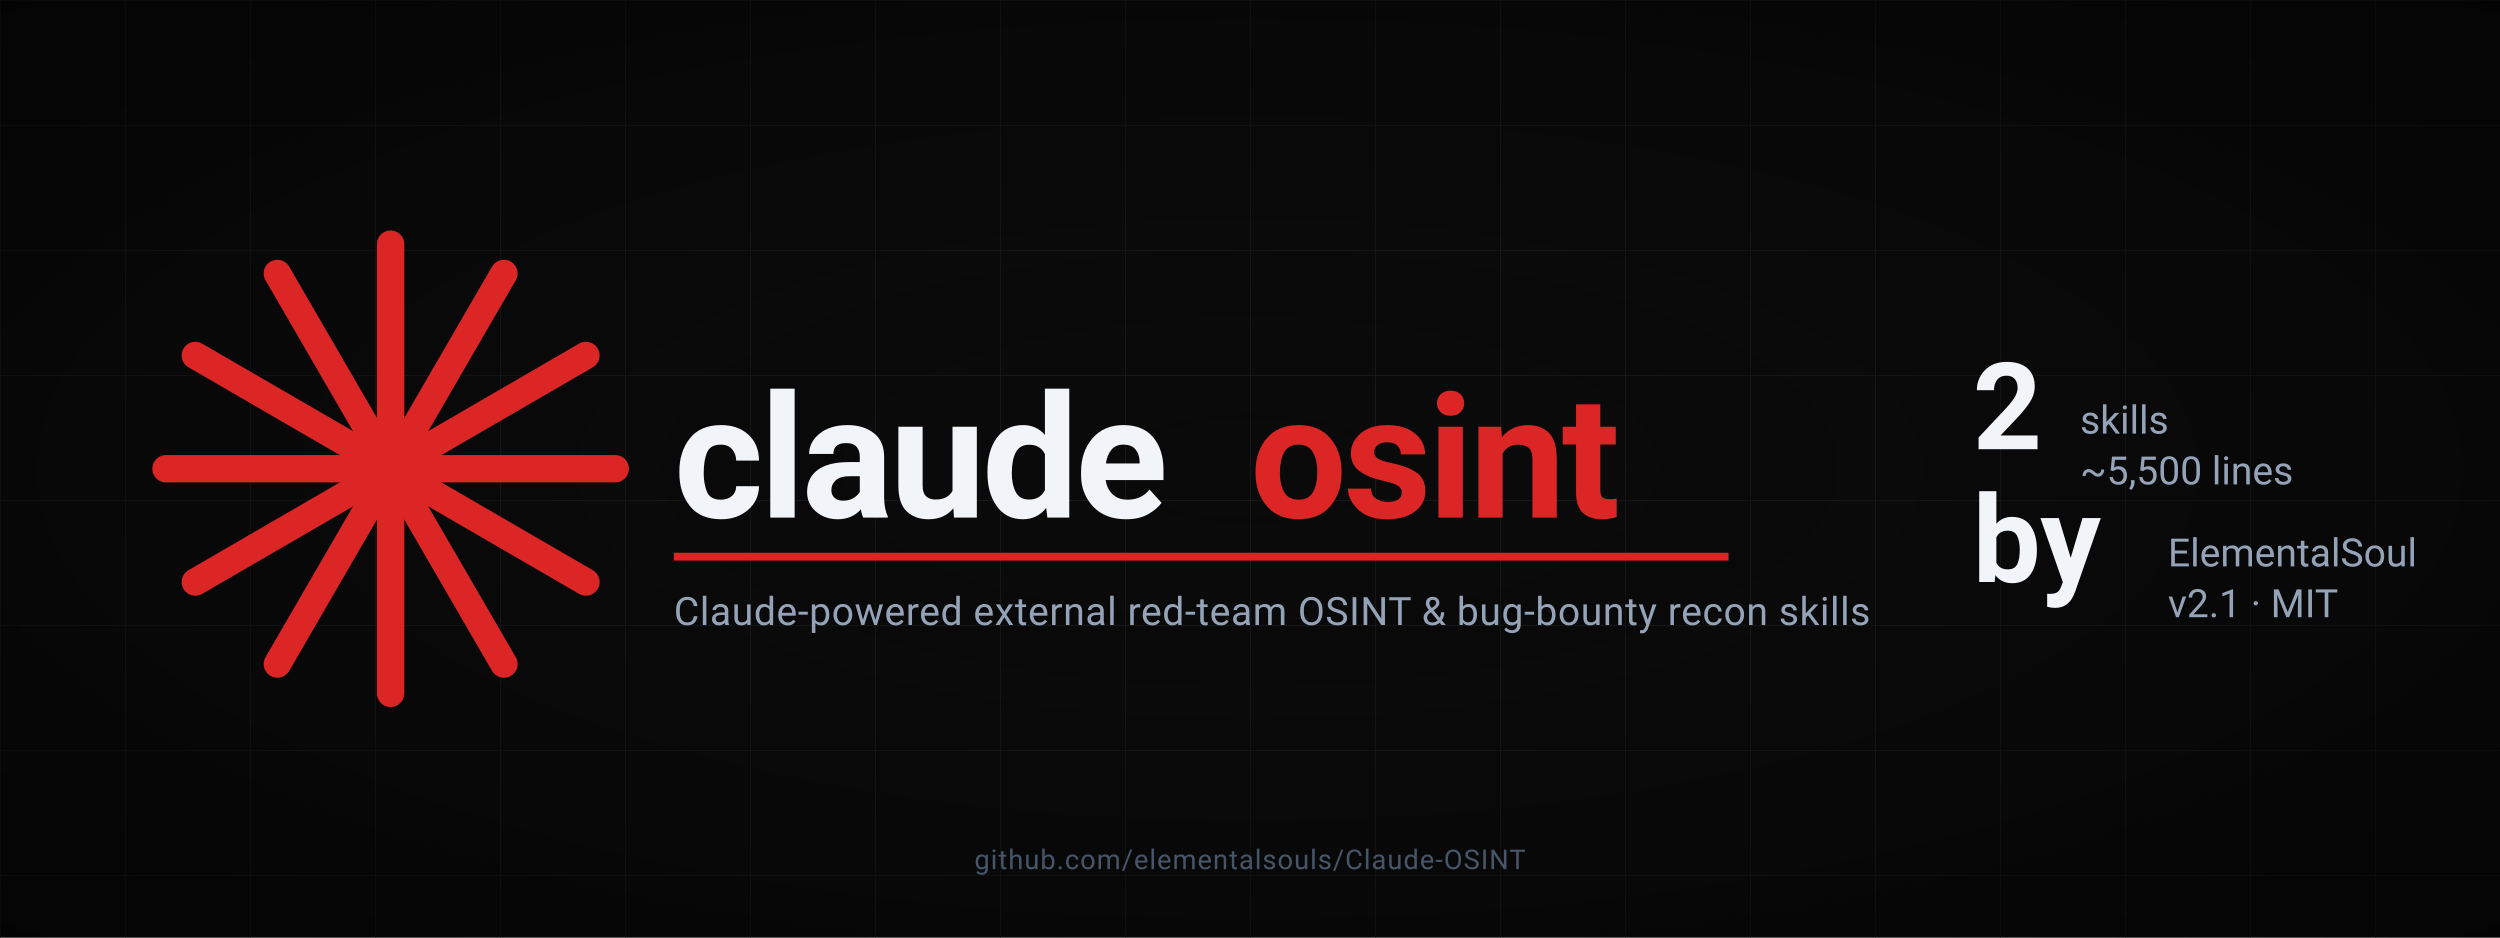
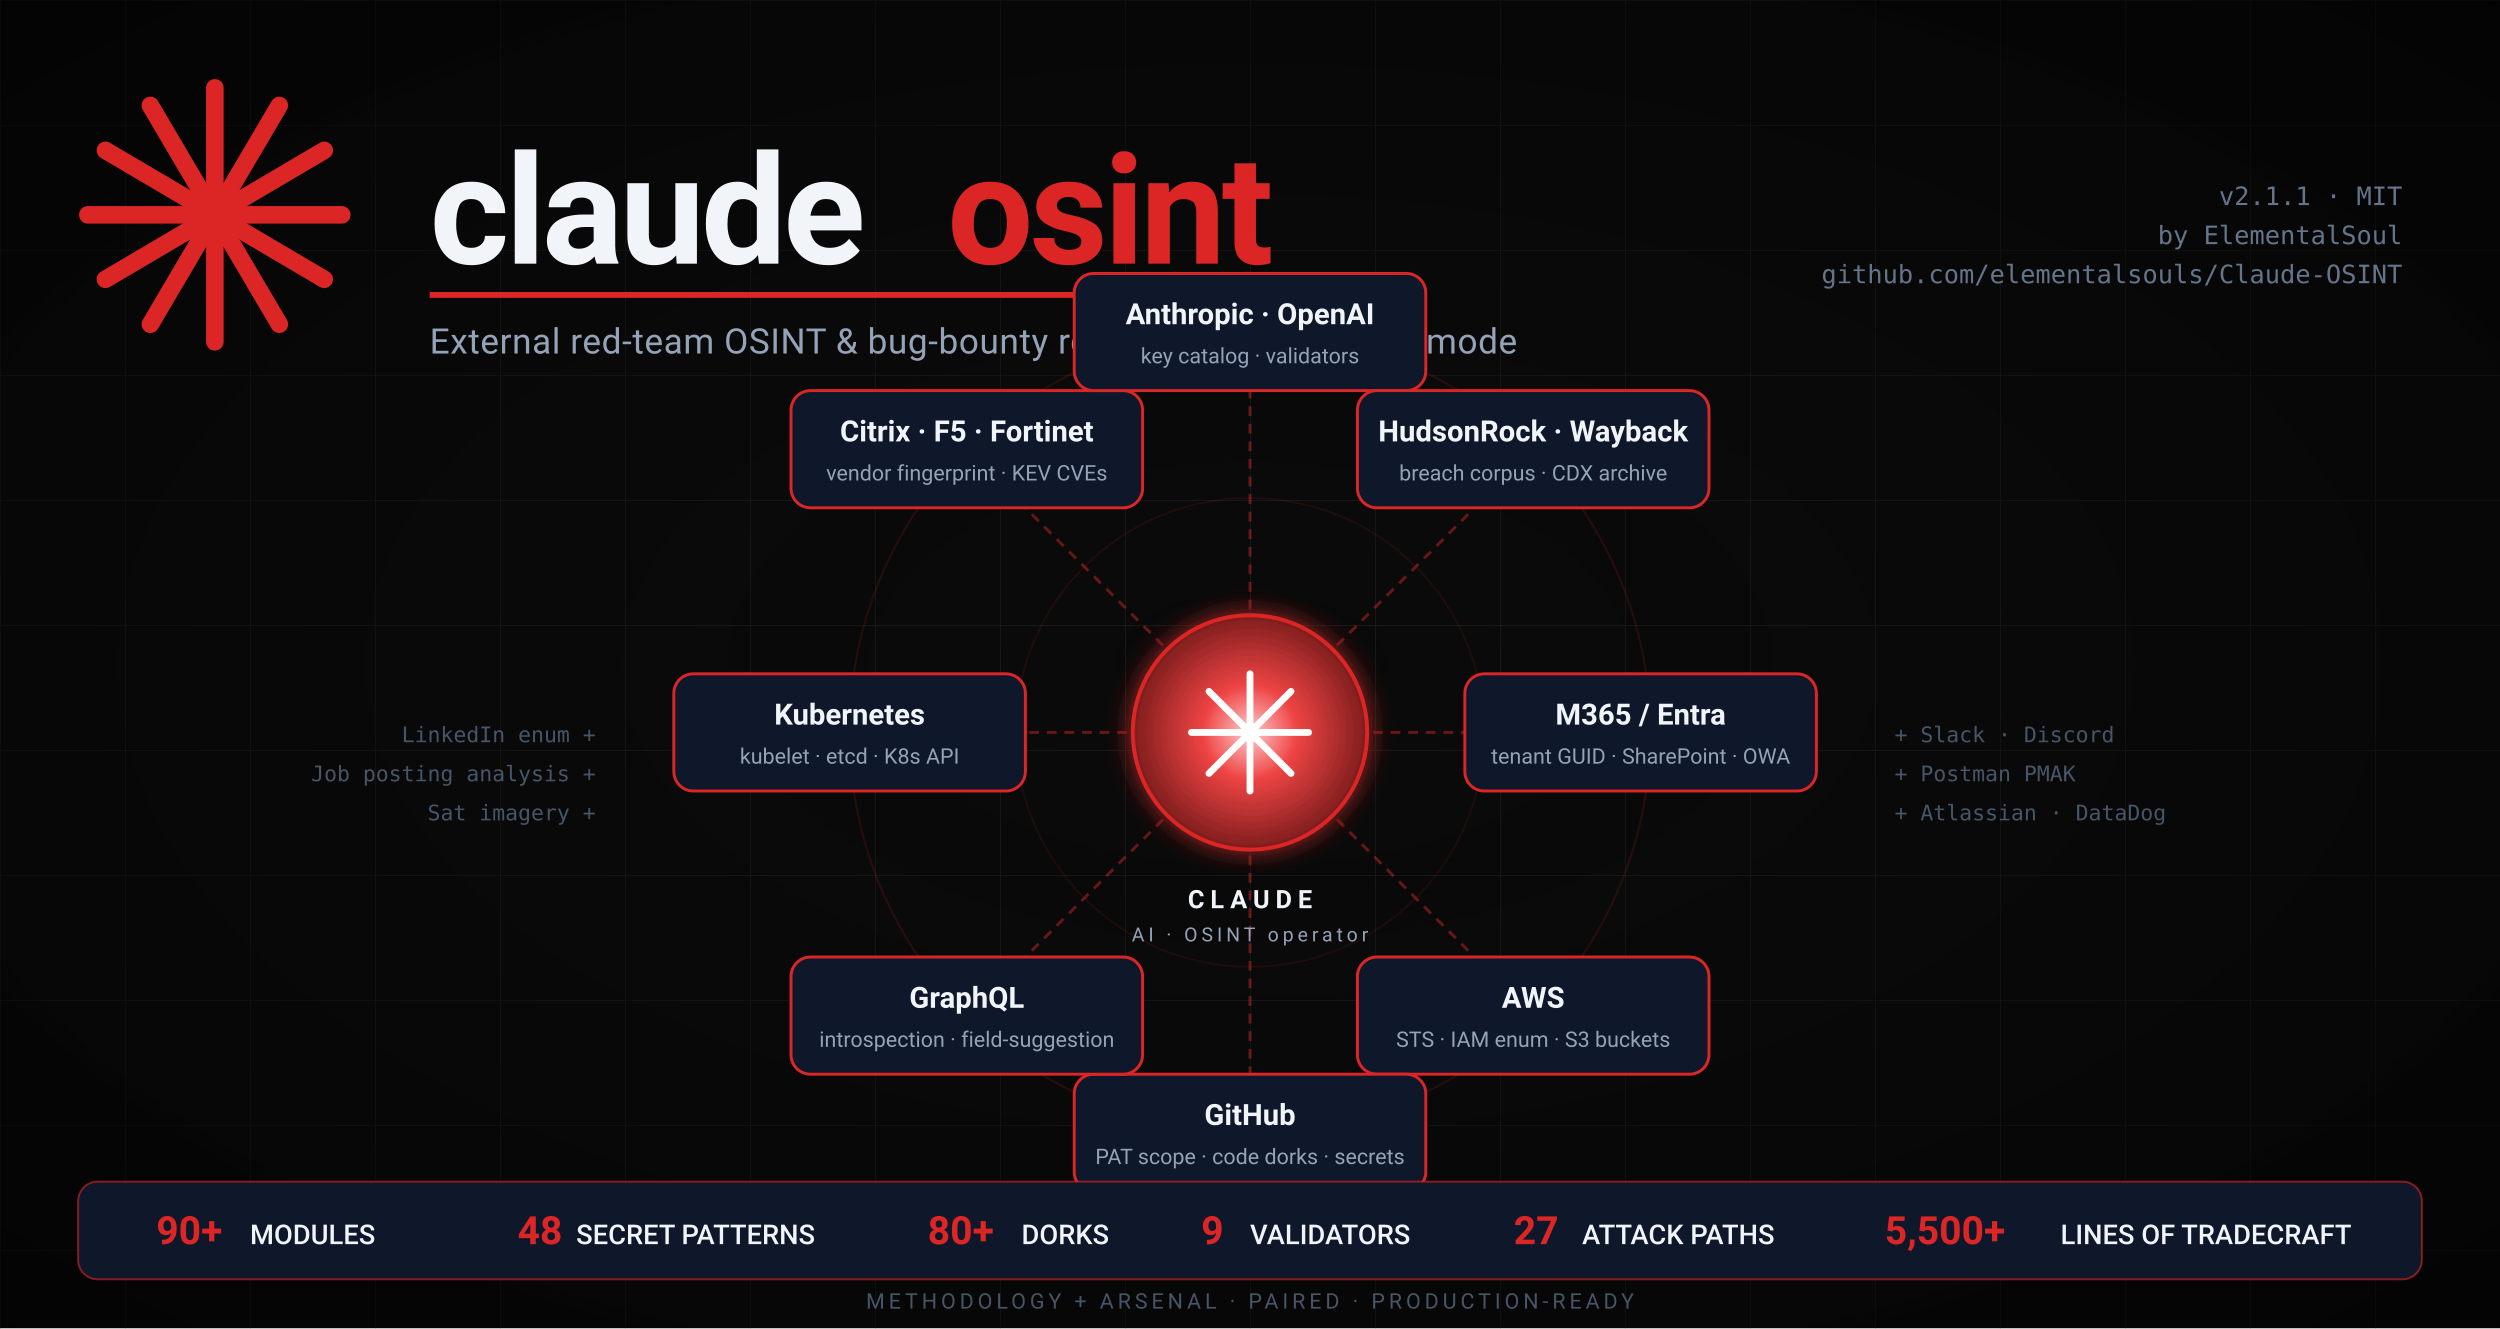
- <svg xmlns="http://www.w3.org/2000/svg" viewBox="0 0 1280 480" width="1280" height="480" font-family="-apple-system, BlinkMacSystemFont, 'Segoe UI', Roboto, Helvetica, Arial, sans-serif">
+ <svg xmlns="http://www.w3.org/2000/svg" viewBox="0 0 1280 680" width="1280" height="680" font-family="-apple-system, BlinkMacSystemFont, 'Segoe UI', Roboto, Helvetica, Arial, sans-serif">
  <defs>
    <pattern id="grid" width="64" height="64" patternUnits="userSpaceOnUse">
      <path d="M 64 0 L 0 0 0 64" fill="none" stroke="#1a1a1a" stroke-width="1" />
    </pattern>
+     <radialGradient id="hubglow" cx="50%" cy="50%" r="50%">
+       <stop offset="0%" stop-color="#fecaca" stop-opacity="0.95" />
+       <stop offset="40%" stop-color="#ef4444" stop-opacity="1" />
+       <stop offset="100%" stop-color="#7f1d1d" stop-opacity="1" />
+     </radialGradient>
    <radialGradient id="vignette" cx="50%" cy="50%" r="75%">
      <stop offset="0%" stop-color="#0a0a0a" stop-opacity="0" />
-       <stop offset="100%" stop-color="#000000" stop-opacity="0.7" />
+       <stop offset="100%" stop-color="#000000" stop-opacity="0.75" />
    </radialGradient>
+     <filter id="glow" x="-50%" y="-50%" width="200%" height="200%">
+       <feGaussianBlur stdDeviation="6" result="blur" />
+       <feMerge>
+         <feMergeNode in="blur" />
+         <feMergeNode in="SourceGraphic" />
+       </feMerge>
+     </filter>
  </defs>
-   <rect width="1280" height="480" fill="#0a0a0a" />
-   <rect width="1280" height="480" fill="url(#grid)" />
-   <rect width="1280" height="480" fill="url(#vignette)" />
-   <g transform="translate(200, 240)" stroke="#DC2626" stroke-linecap="round">
-     <line x1="0" y1="0" x2="0" y2="-115" stroke-width="14" />
-     <line x1="0" y1="0" x2="58" y2="-100" stroke-width="14" />
-     <line x1="0" y1="0" x2="100" y2="-58" stroke-width="14" />
-     <line x1="0" y1="0" x2="115" y2="0" stroke-width="14" />
-     <line x1="0" y1="0" x2="100" y2="58" stroke-width="14" />
-     <line x1="0" y1="0" x2="58" y2="100" stroke-width="14" />
-     <line x1="0" y1="0" x2="0" y2="115" stroke-width="14" />
-     <line x1="0" y1="0" x2="-58" y2="100" stroke-width="14" />
-     <line x1="0" y1="0" x2="-100" y2="58" stroke-width="14" />
-     <line x1="0" y1="0" x2="-115" y2="0" stroke-width="14" />
-     <line x1="0" y1="0" x2="-100" y2="-58" stroke-width="14" />
-     <line x1="0" y1="0" x2="-58" y2="-100" stroke-width="14" />
-     <circle cx="0" cy="0" r="14" fill="#DC2626" stroke="none" />
+   <rect width="1280" height="680" fill="#0a0a0a" />
+   <rect width="1280" height="680" fill="url(#grid)" />
+   <rect width="1280" height="680" fill="url(#vignette)" />
+   <g transform="translate(110, 110)" stroke="#DC2626" stroke-linecap="round">
+     <line x1="0" y1="0" x2="0" y2="-65" stroke-width="9" />
+     <line x1="0" y1="0" x2="33" y2="-56" stroke-width="9" />
+     <line x1="0" y1="0" x2="56" y2="-33" stroke-width="9" />
+     <line x1="0" y1="0" x2="65" y2="0" stroke-width="9" />
+     <line x1="0" y1="0" x2="56" y2="33" stroke-width="9" />
+     <line x1="0" y1="0" x2="33" y2="56" stroke-width="9" />
+     <line x1="0" y1="0" x2="0" y2="65" stroke-width="9" />
+     <line x1="0" y1="0" x2="-33" y2="56" stroke-width="9" />
+     <line x1="0" y1="0" x2="-56" y2="33" stroke-width="9" />
+     <line x1="0" y1="0" x2="-65" y2="0" stroke-width="9" />
+     <line x1="0" y1="0" x2="-56" y2="-33" stroke-width="9" />
+     <line x1="0" y1="0" x2="-33" y2="-56" stroke-width="9" />
+     <circle cx="0" cy="0" r="9" fill="#DC2626" stroke="none" />
  </g>
-   <g transform="translate(345, 265)">
-     <text x="0" y="0" font-size="88" font-weight="700" fill="#f1f5f9" letter-spacing="-2">claude</text>
-     <text x="295" y="0" font-size="88" font-weight="700" fill="#DC2626" letter-spacing="-2">osint</text>
-     <line x1="0" y1="20" x2="540" y2="20" stroke="#DC2626" stroke-width="4" />
-     <text x="0" y="55" font-size="20" font-weight="400" fill="#94a3b8" letter-spacing="0.3">Claude-powered external red-team OSINT &amp; bug-bounty recon skills</text>
+   <g transform="translate(220, 135)">
+     <text x="0" y="0" font-size="78" font-weight="700" fill="#f1f5f9" letter-spacing="-2">claude</text>
+     <text x="265" y="0" font-size="78" font-weight="700" fill="#DC2626" letter-spacing="-2">osint</text>
+     <line x1="0" y1="16" x2="495" y2="16" stroke="#DC2626" stroke-width="3" />
+     <text x="0" y="46" font-size="18" font-weight="400" fill="#94a3b8" letter-spacing="0.3">External red-team OSINT &amp; bug-bounty recon — Claude in god mode</text>
  </g>
-   <g transform="translate(1010, 230)">
-     <text x="0" y="0" font-size="62" font-weight="600" fill="#f1f5f9">2</text>
-     <text x="55" y="-8" font-size="20" fill="#94a3b8">skills</text>
-     <text x="55" y="18" font-size="20" fill="#94a3b8">~5,500 lines</text>
-     <text x="0" y="68" font-size="62" font-weight="600" fill="#f1f5f9">by</text>
-     <text x="100" y="60" font-size="20" fill="#94a3b8">ElementalSoul</text>
-     <text x="100" y="86" font-size="20" fill="#94a3b8">v2.1 · MIT</text>
+   <g transform="translate(1230, 105)" font-family="ui-monospace, 'SF Mono', Menlo, monospace">
+     <text x="0" y="0" text-anchor="end" font-size="13" fill="#64748b">v2.1.1 · MIT</text>
+     <text x="0" y="20" text-anchor="end" font-size="13" fill="#64748b">by ElementalSoul</text>
+     <text x="0" y="40" text-anchor="end" font-size="13" fill="#64748b">github.com/elementalsouls/Claude-OSINT</text>
  </g>
-   <text x="640" y="445" text-anchor="middle" font-size="14" font-weight="400" fill="#475569" letter-spacing="0.5">github.com/elementalsouls/Claude-OSINT</text>
+   <circle cx="640" cy="375" r="205" fill="none" stroke="#dc2626" stroke-width="1" stroke-opacity="0.15" />
+   <circle cx="640" cy="375" r="120" fill="none" stroke="#dc2626" stroke-width="1" stroke-opacity="0.10" />
+   <g stroke="#dc2626" stroke-width="1.5" stroke-opacity="0.45" stroke-dasharray="5,4">
+     <line x1="640" y1="375" x2="840" y2="375" />
+     <line x1="640" y1="375" x2="785" y2="520" />
+     <line x1="640" y1="375" x2="640" y2="580" />
+     <line x1="640" y1="375" x2="495" y2="520" />
+     <line x1="640" y1="375" x2="435" y2="375" />
+     <line x1="640" y1="375" x2="495" y2="230" />
+     <line x1="640" y1="375" x2="640" y2="170" />
+     <line x1="640" y1="375" x2="785" y2="230" />
+   </g>
+   <g transform="translate(640, 375)" filter="url(#glow)">
+     <circle cx="0" cy="0" r="60" fill="url(#hubglow)" stroke="#dc2626" stroke-width="2" />
+     <g stroke="#ffffff" stroke-linecap="round" stroke-width="3.5">
+       <line x1="0" y1="-30" x2="0" y2="30" />
+       <line x1="-30" y1="0" x2="30" y2="0" />
+       <line x1="-21" y1="-21" x2="21" y2="21" />
+       <line x1="-21" y1="21" x2="21" y2="-21" />
+     </g>
+     <circle cx="0" cy="0" r="5" fill="#ffffff" />
+   </g>
+   <text x="640" y="465" text-anchor="middle" font-size="13" font-weight="700" fill="#f1f5f9" letter-spacing="3">CLAUDE</text>
+   <text x="640" y="482" text-anchor="middle" font-size="10" font-weight="400" fill="#94a3b8" letter-spacing="2">AI · OSINT operator</text>
+   <g transform="translate(750, 345)">
+     <rect width="180" height="60" rx="10" fill="#0f172a" stroke="#dc2626" stroke-width="1.5" />
+     <text x="90" y="26" text-anchor="middle" font-size="15" font-weight="700" fill="#f1f5f9">M365 / Entra</text>
+     <text x="90" y="46" text-anchor="middle" font-size="11" fill="#94a3b8">tenant GUID · SharePoint · OWA</text>
+   </g>
+   <g transform="translate(695, 490)">
+     <rect width="180" height="60" rx="10" fill="#0f172a" stroke="#dc2626" stroke-width="1.5" />
+     <text x="90" y="26" text-anchor="middle" font-size="15" font-weight="700" fill="#f1f5f9">AWS</text>
+     <text x="90" y="46" text-anchor="middle" font-size="11" fill="#94a3b8">STS · IAM enum · S3 buckets</text>
+   </g>
+   <g transform="translate(550, 550)">
+     <rect width="180" height="60" rx="10" fill="#0f172a" stroke="#dc2626" stroke-width="1.5" />
+     <text x="90" y="26" text-anchor="middle" font-size="15" font-weight="700" fill="#f1f5f9">GitHub</text>
+     <text x="90" y="46" text-anchor="middle" font-size="11" fill="#94a3b8">PAT scope · code dorks · secrets</text>
+   </g>
+   <g transform="translate(405, 490)">
+     <rect width="180" height="60" rx="10" fill="#0f172a" stroke="#dc2626" stroke-width="1.5" />
+     <text x="90" y="26" text-anchor="middle" font-size="15" font-weight="700" fill="#f1f5f9">GraphQL</text>
+     <text x="90" y="46" text-anchor="middle" font-size="11" fill="#94a3b8">introspection · field-suggestion</text>
+   </g>
+   <g transform="translate(345, 345)">
+     <rect width="180" height="60" rx="10" fill="#0f172a" stroke="#dc2626" stroke-width="1.5" />
+     <text x="90" y="26" text-anchor="middle" font-size="15" font-weight="700" fill="#f1f5f9">Kubernetes</text>
+     <text x="90" y="46" text-anchor="middle" font-size="11" fill="#94a3b8">kubelet · etcd · K8s API</text>
+   </g>
+   <g transform="translate(405, 200)">
+     <rect width="180" height="60" rx="10" fill="#0f172a" stroke="#dc2626" stroke-width="1.5" />
+     <text x="90" y="26" text-anchor="middle" font-size="15" font-weight="700" fill="#f1f5f9">Citrix · F5 · Fortinet</text>
+     <text x="90" y="46" text-anchor="middle" font-size="11" fill="#94a3b8">vendor fingerprint · KEV CVEs</text>
+   </g>
+   <g transform="translate(550, 140)">
+     <rect width="180" height="60" rx="10" fill="#0f172a" stroke="#dc2626" stroke-width="1.5" />
+     <text x="90" y="26" text-anchor="middle" font-size="15" font-weight="700" fill="#f1f5f9">Anthropic · OpenAI</text>
+     <text x="90" y="46" text-anchor="middle" font-size="11" fill="#94a3b8">key catalog · validators</text>
+   </g>
+   <g transform="translate(695, 200)">
+     <rect width="180" height="60" rx="10" fill="#0f172a" stroke="#dc2626" stroke-width="1.5" />
+     <text x="90" y="26" text-anchor="middle" font-size="15" font-weight="700" fill="#f1f5f9">HudsonRock · Wayback</text>
+     <text x="90" y="46" text-anchor="middle" font-size="11" fill="#94a3b8">breach corpus · CDX archive</text>
+   </g>
+   <g font-size="11" fill="#475569" font-family="ui-monospace, monospace">
+     <text x="970" y="380" text-anchor="start">+ Slack · Discord</text>
+     <text x="970" y="400" text-anchor="start">+ Postman PMAK</text>
+     <text x="970" y="420" text-anchor="start">+ Atlassian · DataDog</text>
+     <text x="305" y="380" text-anchor="end">LinkedIn enum +</text>
+     <text x="305" y="400" text-anchor="end">Job posting analysis +</text>
+     <text x="305" y="420" text-anchor="end">Sat imagery +</text>
+   </g>
+   <g transform="translate(0, 605)">
+     <rect x="40" y="0" width="1200" height="50" rx="10" fill="#0f172a" stroke="#dc2626" stroke-width="1" stroke-opacity="0.6" />
+     <g font-size="14" font-weight="500" fill="#f1f5f9">
+       <text x="80" y="32" font-size="20" font-weight="700" fill="#dc2626">90+</text>
+       <text x="128" y="32">MODULES</text>
+       <text x="265" y="32" font-size="20" font-weight="700" fill="#dc2626">48</text>
+       <text x="295" y="32">SECRET PATTERNS</text>
+       <text x="475" y="32" font-size="20" font-weight="700" fill="#dc2626">80+</text>
+       <text x="523" y="32">DORKS</text>
+       <text x="615" y="32" font-size="20" font-weight="700" fill="#dc2626">9</text>
+       <text x="640" y="32">VALIDATORS</text>
+       <text x="775" y="32" font-size="20" font-weight="700" fill="#dc2626">27</text>
+       <text x="810" y="32">ATTACK PATHS</text>
+       <text x="965" y="32" font-size="20" font-weight="700" fill="#dc2626">5,500+</text>
+       <text x="1055" y="32">LINES OF TRADECRAFT</text>
+     </g>
+   </g>
+   <text x="640" y="670" text-anchor="middle" font-size="11" fill="#475569" letter-spacing="2">METHODOLOGY + ARSENAL · PAIRED · PRODUCTION-READY</text>
</svg>
